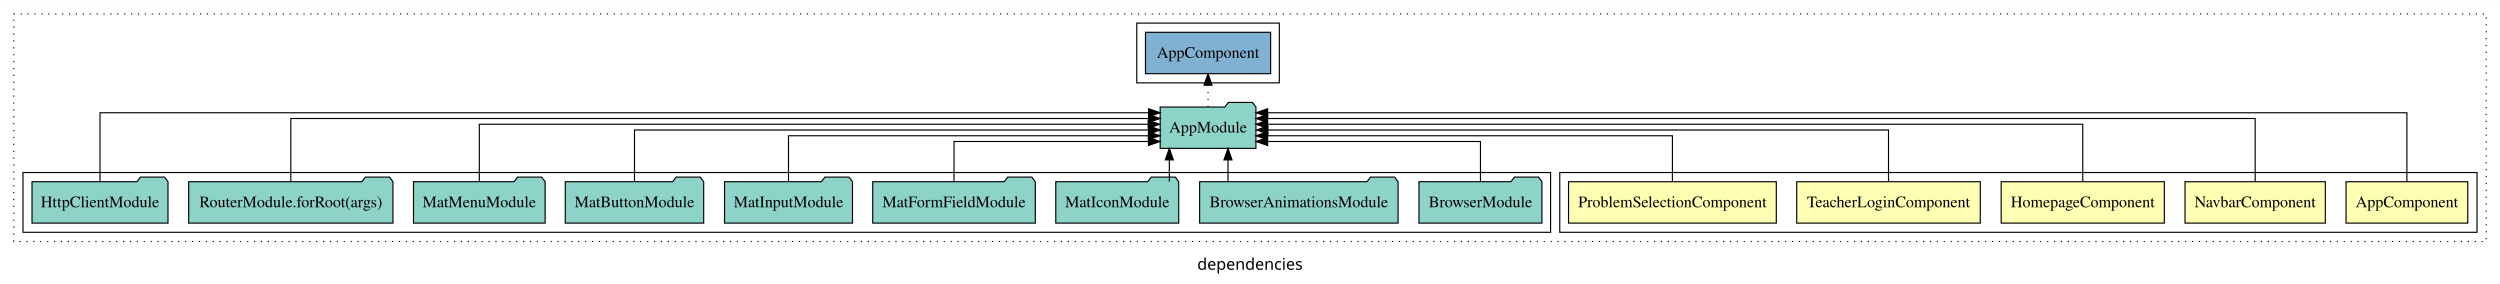
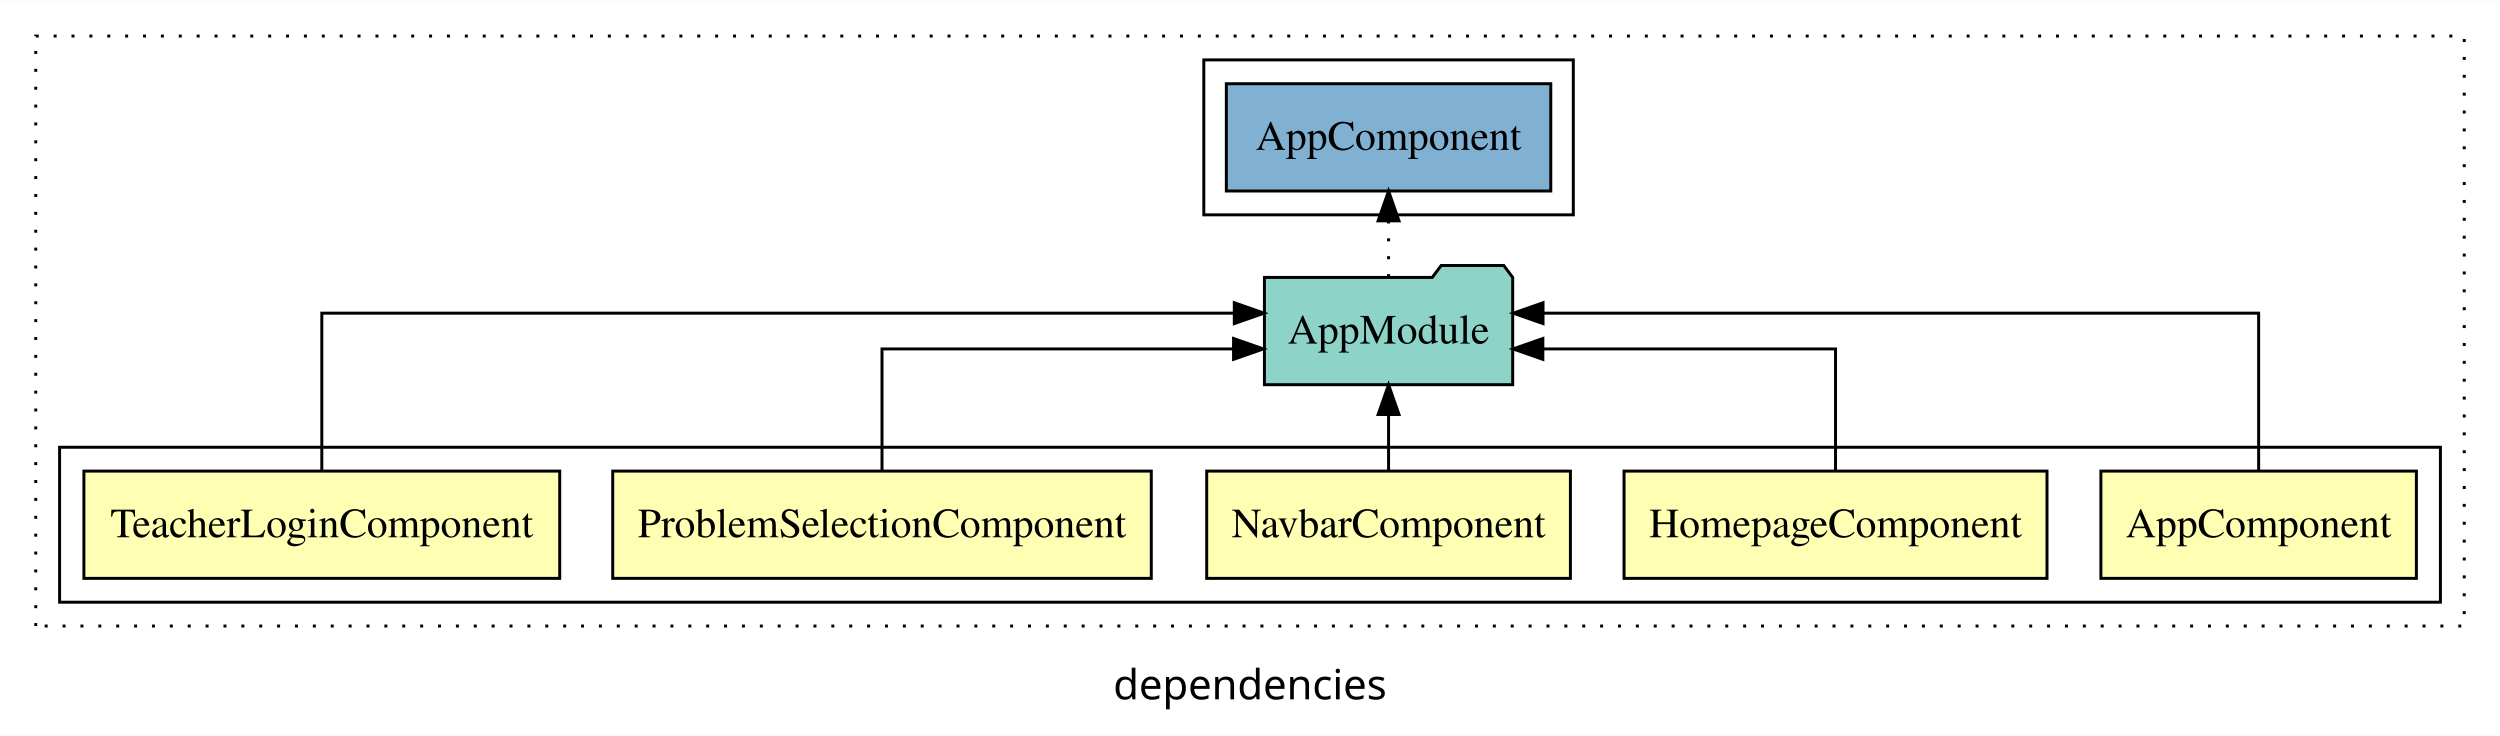
- <svg xmlns="http://www.w3.org/2000/svg" width="2175pt" height="247pt" viewBox="0.00 0.00 2175.00 246.80">
+ <svg xmlns="http://www.w3.org/2000/svg" width="839pt" height="247pt" viewBox="0.00 0.00 839.00 246.80">
  <g id="graph0" class="graph" transform="scale(1 1) rotate(0) translate(4 242.8)">
-     <polygon fill="white" stroke="transparent" points="-4,4 -4,-242.8 2171,-242.8 2171,4 -4,4" />
-     <text text-anchor="middle" x="1083.5" y="-8.2" font-family="sans-serif" font-size="14.00">dependencies</text>
+     <polygon fill="white" stroke="transparent" points="-4,4 -4,-242.8 835,-242.8 835,4 -4,4" />
+     <text text-anchor="middle" x="415.5" y="-8.2" font-family="sans-serif" font-size="14.00">dependencies</text>
    <g id="clust1" class="cluster">
-       <polygon fill="none" stroke="black" stroke-dasharray="1,5" points="8,-32.8 8,-230.8 2159,-230.8 2159,-32.8 8,-32.8" />
+       <polygon fill="none" stroke="black" stroke-dasharray="1,5" points="8,-32.8 8,-230.8 823,-230.8 823,-32.8 8,-32.8" />
    </g>
    <g id="clust2" class="cluster">
-       <polygon fill="none" stroke="black" points="1353,-40.8 1353,-92.8 2151,-92.8 2151,-40.8 1353,-40.8" />
-     </g>
-     <g id="clust8" class="cluster">
-       <polygon fill="none" stroke="black" points="16,-40.8 16,-92.8 1345,-92.8 1345,-40.8 16,-40.8" />
+       <polygon fill="none" stroke="black" points="16,-40.8 16,-92.8 815,-92.8 815,-40.8 16,-40.8" />
    </g>
    <g id="clust10" class="cluster">
-       <polygon fill="none" stroke="black" points="985,-170.8 985,-222.8 1109,-222.8 1109,-170.8 985,-170.8" />
+       <polygon fill="none" stroke="black" points="400,-170.8 400,-222.8 524,-222.8 524,-170.8 400,-170.8" />
    </g>
    <g id="node1" class="node">
-       <polygon fill="#ffffb3" stroke="black" points="2142.94,-84.8 2037.06,-84.8 2037.06,-48.8 2142.94,-48.8 2142.94,-84.8" />
-       <text text-anchor="middle" x="2090" y="-62.6" font-family="Times,serif" font-size="14.00">AppComponent</text>
+       <polygon fill="#ffffb3" stroke="black" points="806.94,-84.8 701.06,-84.8 701.06,-48.8 806.94,-48.8 806.94,-84.8" />
+       <text text-anchor="middle" x="754" y="-62.6" font-family="Times,serif" font-size="14.00">AppComponent</text>
    </g>
    <g id="node6" class="node">
-       <polygon fill="#8dd3c7" stroke="black" points="1088.66,-149.8 1085.66,-153.8 1064.66,-153.8 1061.66,-149.8 1005.34,-149.8 1005.34,-113.8 1088.66,-113.8 1088.66,-149.8" />
-       <text text-anchor="middle" x="1047" y="-127.6" font-family="Times,serif" font-size="14.00">AppModule</text>
+       <polygon fill="#8dd3c7" stroke="black" points="503.66,-149.8 500.66,-153.8 479.66,-153.8 476.66,-149.8 420.34,-149.8 420.34,-113.8 503.66,-113.8 503.66,-149.8" />
+       <text text-anchor="middle" x="462" y="-127.6" font-family="Times,serif" font-size="14.00">AppModule</text>
    </g>
    <g id="edge1" class="edge">
-       <path fill="none" stroke="black" d="M2090,-84.89C2090,-107.93 2090,-144.8 2090,-144.8 2090,-144.8 1098.85,-144.8 1098.85,-144.8" />
-       <polygon fill="black" stroke="black" points="1098.85,-141.3 1088.85,-144.8 1098.85,-148.3 1098.85,-141.3" />
+       <path fill="none" stroke="black" d="M754,-85.08C754,-106.12 754,-137.8 754,-137.8 754,-137.8 513.84,-137.8 513.84,-137.8" />
+       <polygon fill="black" stroke="black" points="513.84,-134.3 503.84,-137.8 513.84,-141.3 513.84,-134.3" />
    </g>
    <g id="node2" class="node">
-       <polygon fill="#ffffb3" stroke="black" points="2019.03,-84.8 1896.97,-84.8 1896.97,-48.8 2019.03,-48.8 2019.03,-84.8" />
-       <text text-anchor="middle" x="1958" y="-62.6" font-family="Times,serif" font-size="14.00">NavbarComponent</text>
+       <polygon fill="#ffffb3" stroke="black" points="682.97,-84.8 541.03,-84.8 541.03,-48.8 682.97,-48.8 682.97,-84.8" />
+       <text text-anchor="middle" x="612" y="-62.6" font-family="Times,serif" font-size="14.00">HomepageComponent</text>
    </g>
    <g id="edge2" class="edge">
-       <path fill="none" stroke="black" d="M1958,-84.84C1958,-106.46 1958,-139.8 1958,-139.8 1958,-139.8 1098.81,-139.8 1098.81,-139.8" />
-       <polygon fill="black" stroke="black" points="1098.81,-136.3 1088.81,-139.8 1098.81,-143.3 1098.81,-136.3" />
+       <path fill="none" stroke="black" d="M612,-84.82C612,-102.17 612,-125.8 612,-125.8 612,-125.8 513.78,-125.8 513.78,-125.8" />
+       <polygon fill="black" stroke="black" points="513.78,-122.3 503.78,-125.8 513.78,-129.3 513.78,-122.3" />
    </g>
    <g id="node3" class="node">
-       <polygon fill="#ffffb3" stroke="black" points="1878.97,-84.8 1737.03,-84.8 1737.03,-48.8 1878.97,-48.8 1878.97,-84.8" />
-       <text text-anchor="middle" x="1808" y="-62.6" font-family="Times,serif" font-size="14.00">HomepageComponent</text>
+       <polygon fill="#ffffb3" stroke="black" points="523.03,-84.8 400.97,-84.8 400.97,-48.8 523.03,-48.8 523.03,-84.8" />
+       <text text-anchor="middle" x="462" y="-62.6" font-family="Times,serif" font-size="14.00">NavbarComponent</text>
    </g>
    <g id="edge3" class="edge">
-       <path fill="none" stroke="black" d="M1808,-85.02C1808,-105.17 1808,-134.8 1808,-134.8 1808,-134.8 1098.73,-134.8 1098.73,-134.8" />
-       <polygon fill="black" stroke="black" points="1098.73,-131.3 1088.73,-134.8 1098.73,-138.3 1098.73,-131.3" />
+       <path fill="none" stroke="black" d="M462,-84.91C462,-84.91 462,-103.79 462,-103.79" />
+       <polygon fill="black" stroke="black" points="458.5,-103.79 462,-113.79 465.5,-103.79 458.5,-103.79" />
    </g>
    <g id="node4" class="node">
-       <polygon fill="#ffffb3" stroke="black" points="1718.84,-84.8 1559.16,-84.8 1559.16,-48.8 1718.84,-48.8 1718.84,-84.8" />
-       <text text-anchor="middle" x="1639" y="-62.6" font-family="Times,serif" font-size="14.00">TeacherLoginComponent</text>
+       <polygon fill="#ffffb3" stroke="black" points="382.37,-84.8 201.63,-84.8 201.63,-48.8 382.37,-48.8 382.37,-84.8" />
+       <text text-anchor="middle" x="292" y="-62.6" font-family="Times,serif" font-size="14.00">ProblemSelectionComponent</text>
    </g>
    <g id="edge4" class="edge">
-       <path fill="none" stroke="black" d="M1639,-85.02C1639,-103.63 1639,-129.8 1639,-129.8 1639,-129.8 1099.1,-129.8 1099.1,-129.8" />
-       <polygon fill="black" stroke="black" points="1099.1,-126.3 1089.1,-129.8 1099.1,-133.3 1099.1,-126.3" />
+       <path fill="none" stroke="black" d="M292,-84.82C292,-102.17 292,-125.8 292,-125.8 292,-125.8 409.98,-125.8 409.98,-125.8" />
+       <polygon fill="black" stroke="black" points="409.98,-129.3 419.98,-125.8 409.98,-122.3 409.98,-129.3" />
    </g>
    <g id="node5" class="node">
-       <polygon fill="#ffffb3" stroke="black" points="1541.37,-84.8 1360.63,-84.8 1360.63,-48.8 1541.37,-48.8 1541.37,-84.8" />
-       <text text-anchor="middle" x="1451" y="-62.6" font-family="Times,serif" font-size="14.00">ProblemSelectionComponent</text>
+       <polygon fill="#ffffb3" stroke="black" points="183.84,-84.8 24.16,-84.8 24.16,-48.8 183.84,-48.8 183.84,-84.8" />
+       <text text-anchor="middle" x="104" y="-62.6" font-family="Times,serif" font-size="14.00">TeacherLoginComponent</text>
    </g>
    <g id="edge5" class="edge">
-       <path fill="none" stroke="black" d="M1451,-84.83C1451,-101.86 1451,-124.8 1451,-124.8 1451,-124.8 1098.71,-124.8 1098.71,-124.8" />
-       <polygon fill="black" stroke="black" points="1098.71,-121.3 1088.71,-124.8 1098.71,-128.3 1098.71,-121.3" />
-     </g>
-     <g id="node16" class="node">
-       <polygon fill="#80b1d3" stroke="black" points="1101.44,-214.8 992.56,-214.8 992.56,-178.8 1101.44,-178.8 1101.44,-214.8" />
-       <text text-anchor="middle" x="1047" y="-192.6" font-family="Times,serif" font-size="14.00">AppComponent </text>
-     </g>
-     <g id="edge15" class="edge">
-       <path fill="none" stroke="black" stroke-dasharray="1,5" d="M1047,-149.91C1047,-149.91 1047,-168.79 1047,-168.79" />
-       <polygon fill="black" stroke="black" points="1043.5,-168.79 1047,-178.79 1050.5,-168.79 1043.5,-168.79" />
+       <path fill="none" stroke="black" d="M104,-85.08C104,-106.12 104,-137.8 104,-137.8 104,-137.8 410.23,-137.8 410.23,-137.8" />
+       <polygon fill="black" stroke="black" points="410.23,-141.3 420.23,-137.8 410.23,-134.3 410.23,-141.3" />
    </g>
    <g id="node7" class="node">
-       <polygon fill="#8dd3c7" stroke="black" points="1337.49,-84.8 1334.49,-88.8 1313.49,-88.8 1310.49,-84.8 1230.51,-84.8 1230.51,-48.8 1337.49,-48.8 1337.49,-84.8" />
-       <text text-anchor="middle" x="1284" y="-62.6" font-family="Times,serif" font-size="14.00">BrowserModule</text>
+       <polygon fill="#80b1d3" stroke="black" points="516.44,-214.8 407.56,-214.8 407.56,-178.8 516.44,-178.8 516.44,-214.8" />
+       <text text-anchor="middle" x="462" y="-192.6" font-family="Times,serif" font-size="14.00">AppComponent </text>
    </g>
    <g id="edge6" class="edge">
-       <path fill="none" stroke="black" d="M1284,-85.04C1284,-100.37 1284,-119.8 1284,-119.8 1284,-119.8 1098.83,-119.8 1098.83,-119.8" />
-       <polygon fill="black" stroke="black" points="1098.83,-116.3 1088.83,-119.8 1098.83,-123.3 1098.83,-116.3" />
-     </g>
-     <g id="node8" class="node">
-       <polygon fill="#8dd3c7" stroke="black" points="1212.32,-84.8 1209.32,-88.8 1188.32,-88.8 1185.32,-84.8 1039.68,-84.8 1039.68,-48.8 1212.32,-48.8 1212.32,-84.8" />
-       <text text-anchor="middle" x="1126" y="-62.6" font-family="Times,serif" font-size="14.00">BrowserAnimationsModule</text>
-     </g>
-     <g id="edge7" class="edge">
-       <path fill="none" stroke="black" d="M1064.34,-84.91C1064.34,-84.91 1064.34,-103.79 1064.34,-103.79" />
-       <polygon fill="black" stroke="black" points="1060.84,-103.79 1064.34,-113.79 1067.84,-103.79 1060.84,-103.79" />
-     </g>
-     <g id="node9" class="node">
-       <polygon fill="#8dd3c7" stroke="black" points="1021.48,-84.8 1018.48,-88.8 997.48,-88.8 994.48,-84.8 914.52,-84.8 914.52,-48.8 1021.48,-48.8 1021.48,-84.8" />
-       <text text-anchor="middle" x="968" y="-62.6" font-family="Times,serif" font-size="14.00">MatIconModule</text>
-     </g>
-     <g id="edge8" class="edge">
-       <path fill="none" stroke="black" d="M1013.33,-84.91C1013.33,-84.91 1013.33,-103.79 1013.33,-103.79" />
-       <polygon fill="black" stroke="black" points="1009.83,-103.79 1013.33,-113.79 1016.83,-103.79 1009.83,-103.79" />
-     </g>
-     <g id="node10" class="node">
-       <polygon fill="#8dd3c7" stroke="black" points="896.72,-84.8 893.72,-88.8 872.72,-88.8 869.72,-84.8 755.28,-84.8 755.28,-48.8 896.72,-48.8 896.72,-84.8" />
-       <text text-anchor="middle" x="826" y="-62.6" font-family="Times,serif" font-size="14.00">MatFormFieldModule</text>
-     </g>
-     <g id="edge9" class="edge">
-       <path fill="none" stroke="black" d="M826,-85.04C826,-100.37 826,-119.8 826,-119.8 826,-119.8 995.17,-119.8 995.17,-119.8" />
-       <polygon fill="black" stroke="black" points="995.17,-123.3 1005.17,-119.8 995.17,-116.3 995.17,-123.3" />
-     </g>
-     <g id="node11" class="node">
-       <polygon fill="#8dd3c7" stroke="black" points="737.66,-84.8 734.66,-88.8 713.66,-88.8 710.66,-84.8 626.34,-84.8 626.34,-48.8 737.66,-48.8 737.66,-84.8" />
-       <text text-anchor="middle" x="682" y="-62.6" font-family="Times,serif" font-size="14.00">MatInputModule</text>
-     </g>
-     <g id="edge10" class="edge">
-       <path fill="none" stroke="black" d="M682,-84.83C682,-101.86 682,-124.8 682,-124.8 682,-124.8 995.13,-124.8 995.13,-124.8" />
-       <polygon fill="black" stroke="black" points="995.13,-128.3 1005.13,-124.8 995.13,-121.3 995.13,-128.3" />
-     </g>
-     <g id="node12" class="node">
-       <polygon fill="#8dd3c7" stroke="black" points="608.22,-84.8 605.22,-88.8 584.22,-88.8 581.22,-84.8 487.78,-84.8 487.78,-48.8 608.22,-48.8 608.22,-84.8" />
-       <text text-anchor="middle" x="548" y="-62.6" font-family="Times,serif" font-size="14.00">MatButtonModule</text>
-     </g>
-     <g id="edge11" class="edge">
-       <path fill="none" stroke="black" d="M548,-85.02C548,-103.63 548,-129.8 548,-129.8 548,-129.8 995.31,-129.8 995.31,-129.8" />
-       <polygon fill="black" stroke="black" points="995.31,-133.3 1005.31,-129.8 995.31,-126.3 995.31,-133.3" />
-     </g>
-     <g id="node13" class="node">
-       <polygon fill="#8dd3c7" stroke="black" points="470.27,-84.8 467.27,-88.8 446.27,-88.8 443.27,-84.8 355.73,-84.8 355.73,-48.8 470.27,-48.8 470.27,-84.8" />
-       <text text-anchor="middle" x="413" y="-62.6" font-family="Times,serif" font-size="14.00">MatMenuModule</text>
-     </g>
-     <g id="edge12" class="edge">
-       <path fill="none" stroke="black" d="M413,-85.02C413,-105.17 413,-134.8 413,-134.8 413,-134.8 994.91,-134.8 994.91,-134.8" />
-       <polygon fill="black" stroke="black" points="994.91,-138.3 1004.91,-134.8 994.91,-131.3 994.91,-138.3" />
-     </g>
-     <g id="node14" class="node">
-       <polygon fill="#8dd3c7" stroke="black" points="337.86,-84.8 334.86,-88.8 313.86,-88.8 310.86,-84.8 160.14,-84.8 160.14,-48.8 337.86,-48.8 337.86,-84.8" />
-       <text text-anchor="middle" x="249" y="-62.6" font-family="Times,serif" font-size="14.00">RouterModule.forRoot(args)</text>
-     </g>
-     <g id="edge13" class="edge">
-       <path fill="none" stroke="black" d="M249,-84.84C249,-106.46 249,-139.8 249,-139.8 249,-139.8 995.22,-139.8 995.22,-139.8" />
-       <polygon fill="black" stroke="black" points="995.22,-143.3 1005.22,-139.8 995.22,-136.3 995.22,-143.3" />
-     </g>
-     <g id="node15" class="node">
-       <polygon fill="#8dd3c7" stroke="black" points="142.16,-84.8 139.16,-88.8 118.16,-88.8 115.16,-84.8 23.84,-84.8 23.84,-48.8 142.16,-48.8 142.16,-84.8" />
-       <text text-anchor="middle" x="83" y="-62.6" font-family="Times,serif" font-size="14.00">HttpClientModule</text>
-     </g>
-     <g id="edge14" class="edge">
-       <path fill="none" stroke="black" d="M83,-84.89C83,-107.93 83,-144.8 83,-144.8 83,-144.8 995.27,-144.8 995.27,-144.8" />
-       <polygon fill="black" stroke="black" points="995.27,-148.3 1005.27,-144.8 995.27,-141.3 995.27,-148.3" />
+       <path fill="none" stroke="black" stroke-dasharray="1,5" d="M462,-149.91C462,-149.91 462,-168.79 462,-168.79" />
+       <polygon fill="black" stroke="black" points="458.5,-168.79 462,-178.79 465.5,-168.79 458.5,-168.79" />
    </g>
  </g>
</svg>
